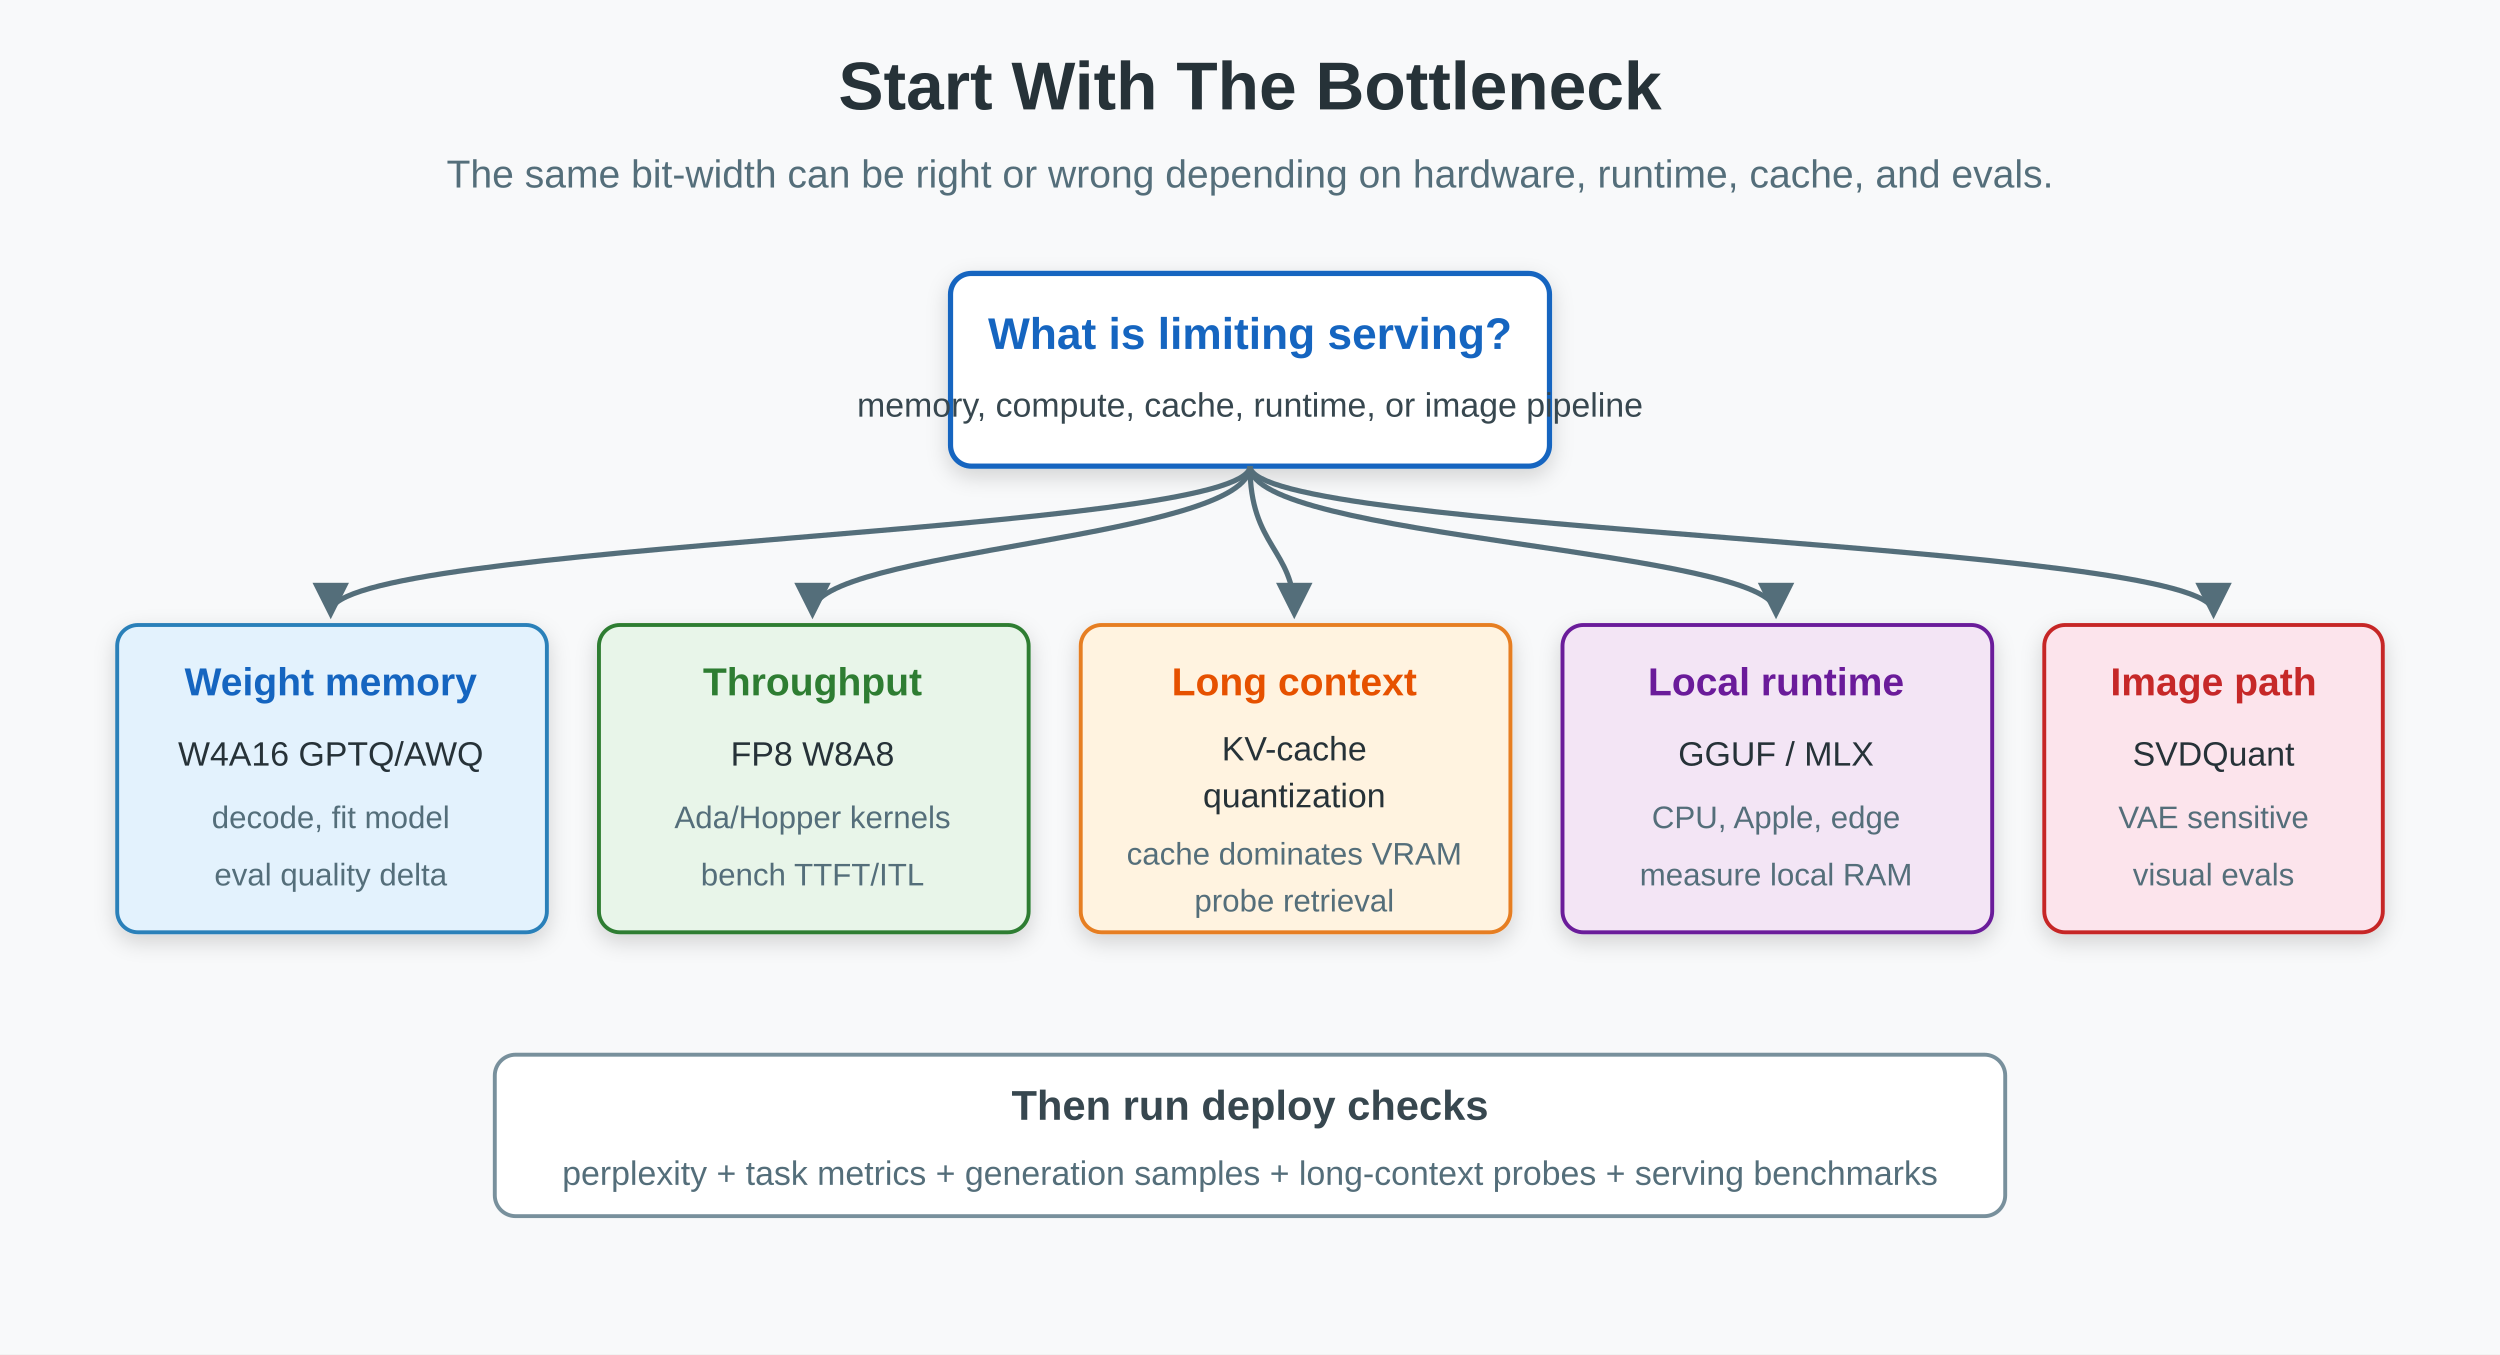
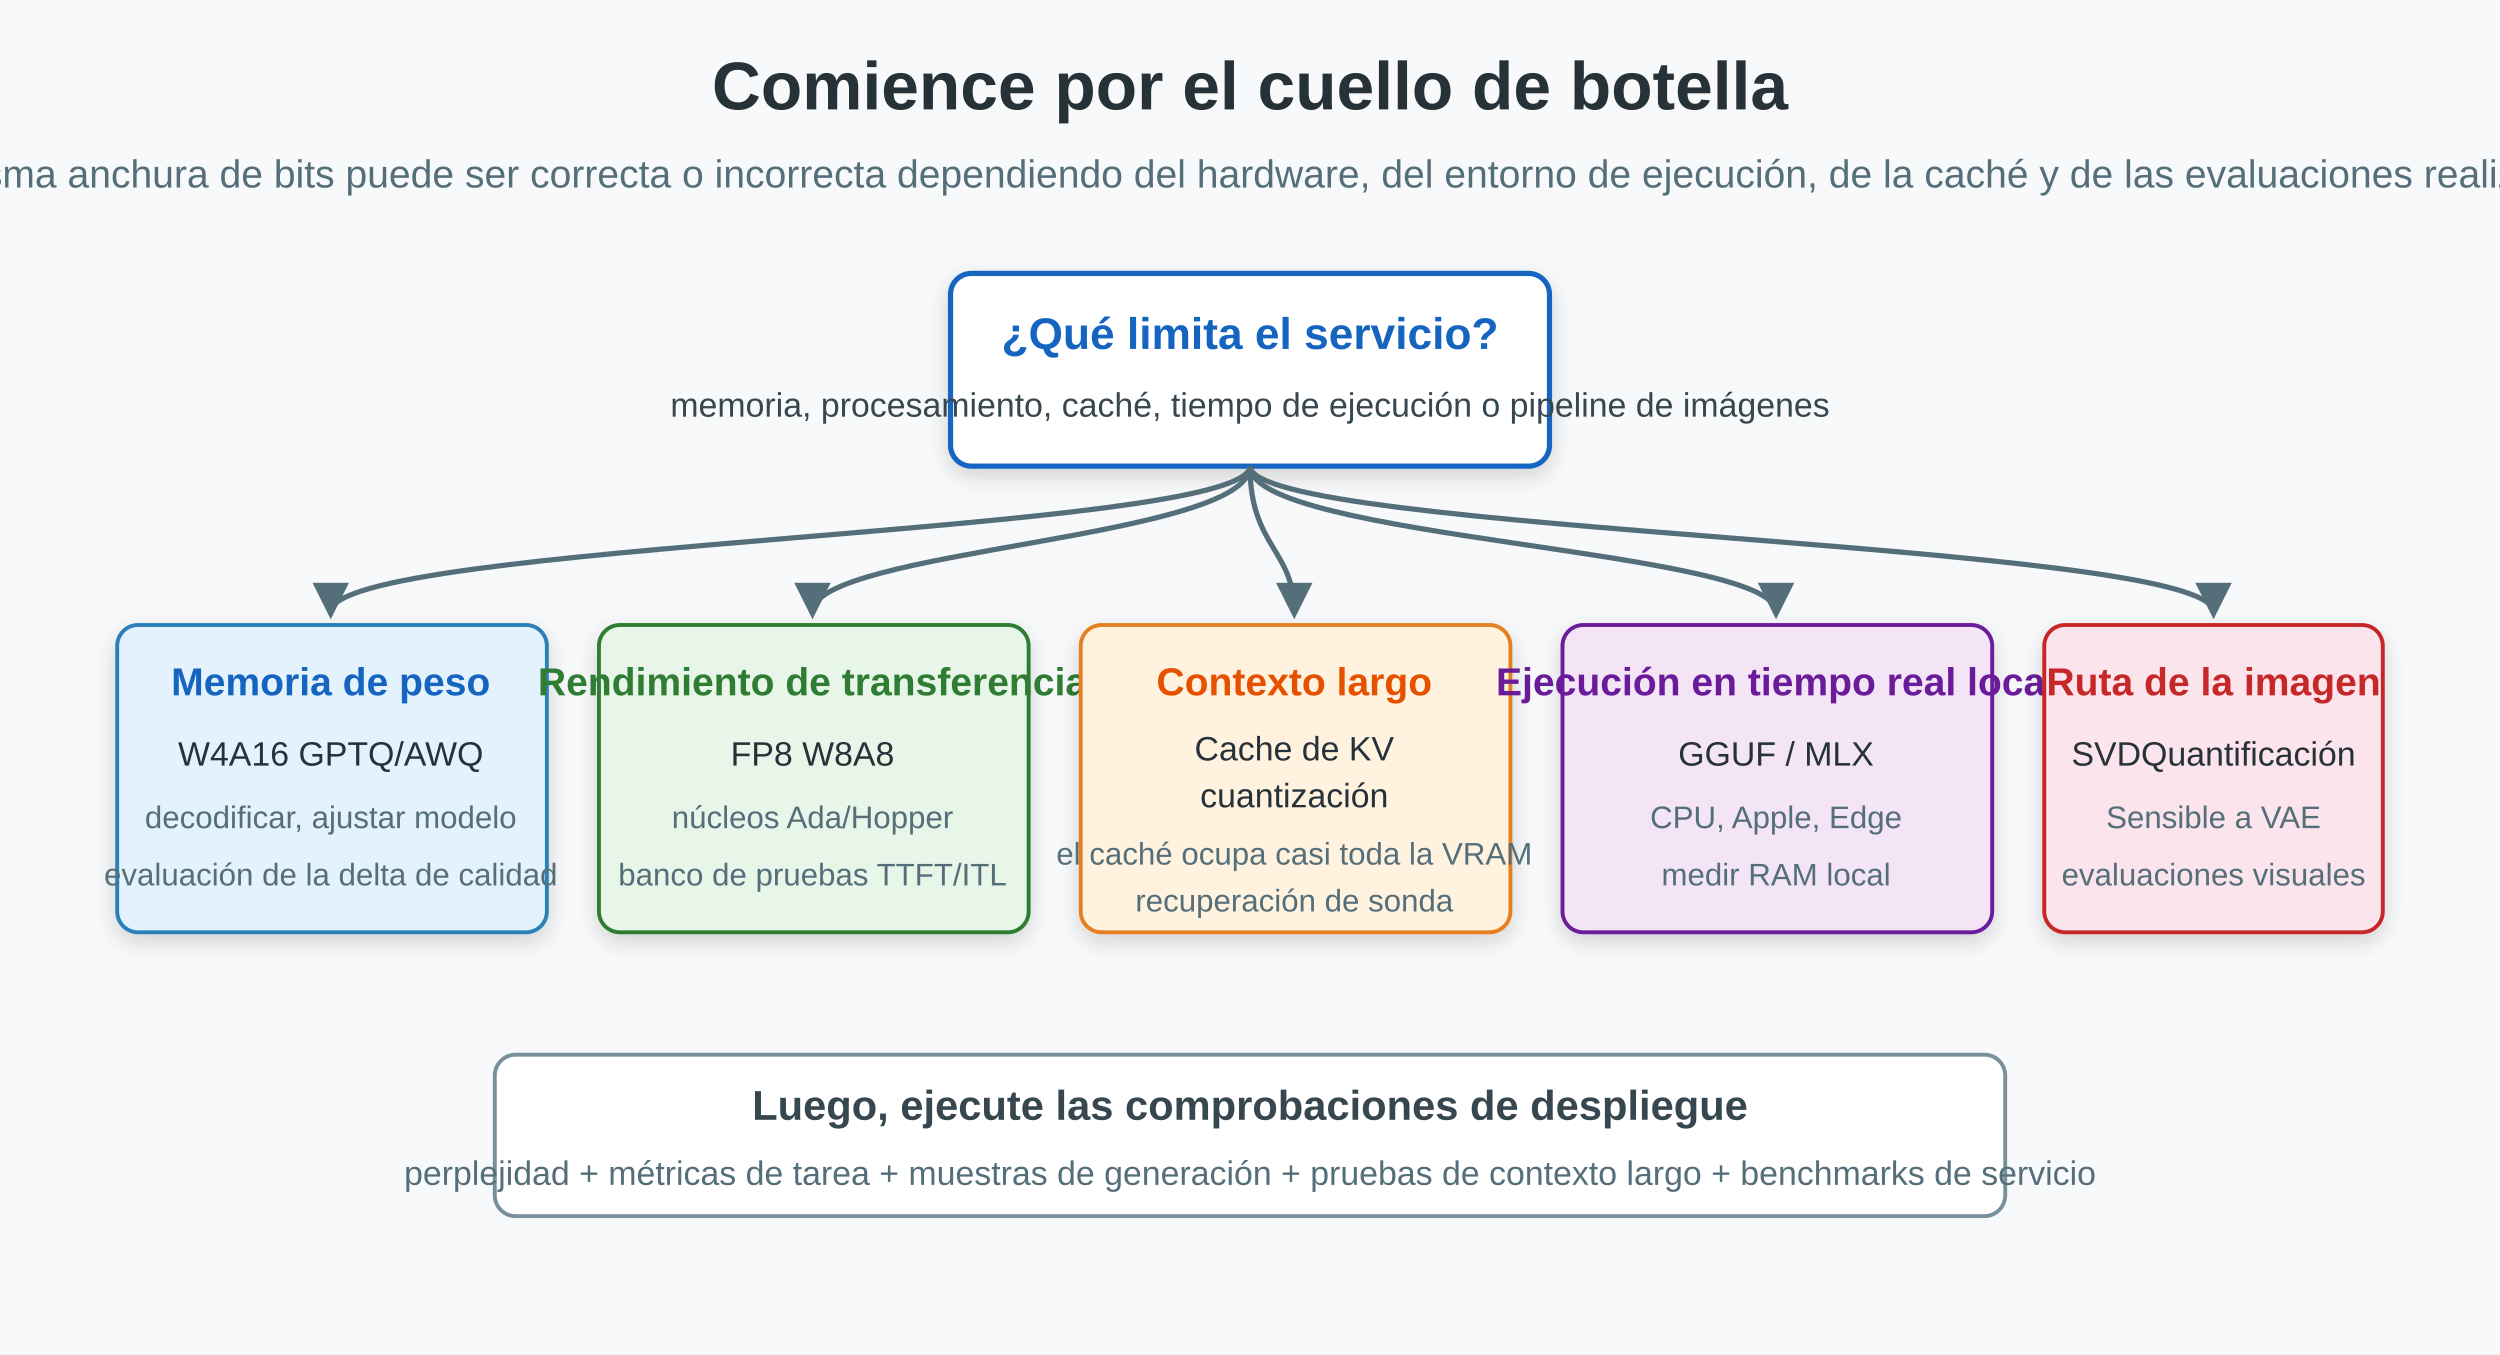
<svg xmlns="http://www.w3.org/2000/svg" width="960" height="520" viewBox="0 0 960 520" role="img" aria-labelledby="title desc">
  <defs>
    <filter id="shadow" x="-20%" y="-20%" width="140%" height="140%">
      <feDropShadow dx="0" dy="3" stdDeviation="4" flood-color="#000000" flood-opacity="0.16" />
    </filter>
    <marker id="arrow" viewBox="0 0 10 10" refX="8" refY="5" markerWidth="7" markerHeight="7" orient="auto-start-reverse">
      <path d="M 0 0 L 10 5 L 0 10 z" fill="#546e7a" />
    </marker>
  </defs>
  <rect width="960" height="520" fill="#f8f9fa" />
-   <text x="480" y="42" text-anchor="middle" font-family="Arial, sans-serif" font-size="26" font-weight="700" fill="#263238">Start With The Bottleneck</text>
-   <text x="480" y="72" text-anchor="middle" font-family="Arial, sans-serif" font-size="15" fill="#546e7a">The same bit-width can be right or wrong depending on hardware, runtime, cache, and evals.</text>
+   <text x="480" y="42" text-anchor="middle" font-family="Arial, sans-serif" font-size="26" font-weight="700" fill="#263238">Comience por el cuello de botella</text>
+   <text x="480" y="72" text-anchor="middle" font-family="Arial, sans-serif" font-size="15" fill="#546e7a">La misma anchura de bits puede ser correcta o incorrecta dependiendo del hardware, del entorno de ejecución, de la caché y de las evaluaciones realizadas.</text>
  <rect x="365" y="105" width="230" height="74" rx="8" fill="#ffffff" stroke="#1565c0" stroke-width="2" filter="url(#shadow)" />
-   <text x="480" y="134" text-anchor="middle" font-family="Arial, sans-serif" font-size="17" font-weight="700" fill="#1565c0">What is limiting serving?</text>
-   <text x="480" y="160" text-anchor="middle" font-family="Arial, sans-serif" font-size="13" fill="#37474f">memory, compute, cache, runtime, or image pipeline</text>
+   <text x="480" y="134" text-anchor="middle" font-family="Arial, sans-serif" font-size="17" font-weight="700" fill="#1565c0">¿Qué limita el servicio?</text>
+   <text x="480" y="160" text-anchor="middle" font-family="Arial, sans-serif" font-size="13" fill="#37474f">memoria, procesamiento, caché, tiempo de ejecución o pipeline de imágenes</text>
  <g font-family="Arial, sans-serif">
    <rect x="45" y="240" width="165" height="118" rx="8" fill="#e3f2fd" stroke="#2980b9" stroke-width="1.5" filter="url(#shadow)" />
-     <text x="127" y="267" text-anchor="middle" font-size="15" font-weight="700" fill="#1565c0">Weight memory</text>
+     <text x="127" y="267" text-anchor="middle" font-size="15" font-weight="700" fill="#1565c0">Memoria de peso</text>
    <text x="127" y="294" text-anchor="middle" font-size="13" fill="#263238">W4A16 GPTQ/AWQ</text>
-     <text x="127" y="318" text-anchor="middle" font-size="12" fill="#546e7a">decode, fit model</text>
-     <text x="127" y="340" text-anchor="middle" font-size="12" fill="#546e7a">eval quality delta</text>
+     <text x="127" y="318" text-anchor="middle" font-size="12" fill="#546e7a">decodificar, ajustar modelo</text>
+     <text x="127" y="340" text-anchor="middle" font-size="12" fill="#546e7a">evaluación de la delta de calidad</text>
    <rect x="230" y="240" width="165" height="118" rx="8" fill="#e8f5e9" stroke="#2e7d32" stroke-width="1.5" filter="url(#shadow)" />
-     <text x="312" y="267" text-anchor="middle" font-size="15" font-weight="700" fill="#2e7d32">Throughput</text>
+     <text x="312" y="267" text-anchor="middle" font-size="15" font-weight="700" fill="#2e7d32">Rendimiento de transferencia</text>
    <text x="312" y="294" text-anchor="middle" font-size="13" fill="#263238">FP8 W8A8</text>
-     <text x="312" y="318" text-anchor="middle" font-size="12" fill="#546e7a">Ada/Hopper kernels</text>
-     <text x="312" y="340" text-anchor="middle" font-size="12" fill="#546e7a">bench TTFT/ITL</text>
+     <text x="312" y="318" text-anchor="middle" font-size="12" fill="#546e7a">núcleos Ada/Hopper</text>
+     <text x="312" y="340" text-anchor="middle" font-size="12" fill="#546e7a">banco de pruebas TTFT/ITL</text>
    <rect x="415" y="240" width="165" height="118" rx="8" fill="#fff3e0" stroke="#e67e22" stroke-width="1.5" filter="url(#shadow)" />
-     <text x="497" y="267" text-anchor="middle" font-size="15" font-weight="700" fill="#e65100">Long context</text>
-     <text x="497" y="292" text-anchor="middle" font-size="13" fill="#263238">KV-cache</text>
-     <text x="497" y="310" text-anchor="middle" font-size="13" fill="#263238">quantization</text>
-     <text x="497" y="332" text-anchor="middle" font-size="12" fill="#546e7a">cache dominates VRAM</text>
-     <text x="497" y="350" text-anchor="middle" font-size="12" fill="#546e7a">probe retrieval</text>
+     <text x="497" y="267" text-anchor="middle" font-size="15" font-weight="700" fill="#e65100">Contexto largo</text>
+     <text x="497" y="292" text-anchor="middle" font-size="13" fill="#263238">Cache de KV</text>
+     <text x="497" y="310" text-anchor="middle" font-size="13" fill="#263238">cuantización</text>
+     <text x="497" y="332" text-anchor="middle" font-size="12" fill="#546e7a">el caché ocupa casi toda la VRAM</text>
+     <text x="497" y="350" text-anchor="middle" font-size="12" fill="#546e7a">recuperación de sonda</text>
    <rect x="600" y="240" width="165" height="118" rx="8" fill="#f3e5f5" stroke="#6a1b9a" stroke-width="1.5" filter="url(#shadow)" />
-     <text x="682" y="267" text-anchor="middle" font-size="15" font-weight="700" fill="#6a1b9a">Local runtime</text>
+     <text x="682" y="267" text-anchor="middle" font-size="15" font-weight="700" fill="#6a1b9a">Ejecución en tiempo real local</text>
    <text x="682" y="294" text-anchor="middle" font-size="13" fill="#263238">GGUF / MLX</text>
-     <text x="682" y="318" text-anchor="middle" font-size="12" fill="#546e7a">CPU, Apple, edge</text>
-     <text x="682" y="340" text-anchor="middle" font-size="12" fill="#546e7a">measure local RAM</text>
+     <text x="682" y="318" text-anchor="middle" font-size="12" fill="#546e7a">CPU, Apple, Edge</text>
+     <text x="682" y="340" text-anchor="middle" font-size="12" fill="#546e7a">medir RAM local</text>
    <rect x="785" y="240" width="130" height="118" rx="8" fill="#fce4ec" stroke="#c62828" stroke-width="1.5" filter="url(#shadow)" />
-     <text x="850" y="267" text-anchor="middle" font-size="15" font-weight="700" fill="#c62828">Image path</text>
-     <text x="850" y="294" text-anchor="middle" font-size="13" fill="#263238">SVDQuant</text>
-     <text x="850" y="318" text-anchor="middle" font-size="12" fill="#546e7a">VAE sensitive</text>
-     <text x="850" y="340" text-anchor="middle" font-size="12" fill="#546e7a">visual evals</text>
+     <text x="850" y="267" text-anchor="middle" font-size="15" font-weight="700" fill="#c62828">Ruta de la imagen</text>
+     <text x="850" y="294" text-anchor="middle" font-size="13" fill="#263238">SVDQuantificación</text>
+     <text x="850" y="318" text-anchor="middle" font-size="12" fill="#546e7a">Sensible a VAE</text>
+     <text x="850" y="340" text-anchor="middle" font-size="12" fill="#546e7a">evaluaciones visuales</text>
  </g>
  <g stroke="#546e7a" stroke-width="2" fill="none" marker-end="url(#arrow)">
    <path d="M 480 179 C 480 205 127 208 127 235" />
    <path d="M 480 179 C 480 207 312 211 312 235" />
    <path d="M 480 179 C 480 210 497 211 497 235" />
    <path d="M 480 179 C 480 207 682 211 682 235" />
    <path d="M 480 179 C 480 205 850 208 850 235" />
  </g>
  <rect x="190" y="405" width="580" height="62" rx="8" fill="#ffffff" stroke="#78909c" stroke-width="1.5" />
-   <text x="480" y="430" text-anchor="middle" font-family="Arial, sans-serif" font-size="16" font-weight="700" fill="#37474f">Then run deploy checks</text>
-   <text x="480" y="455" text-anchor="middle" font-family="Arial, sans-serif" font-size="13" fill="#546e7a">perplexity + task metrics + generation samples + long-context probes + serving benchmarks</text>
+   <text x="480" y="430" text-anchor="middle" font-family="Arial, sans-serif" font-size="16" font-weight="700" fill="#37474f">Luego, ejecute las comprobaciones de despliegue</text>
+   <text x="480" y="455" text-anchor="middle" font-family="Arial, sans-serif" font-size="13" fill="#546e7a">perplejidad + métricas de tarea + muestras de generación + pruebas de contexto largo + benchmarks de servicio</text>
</svg>
